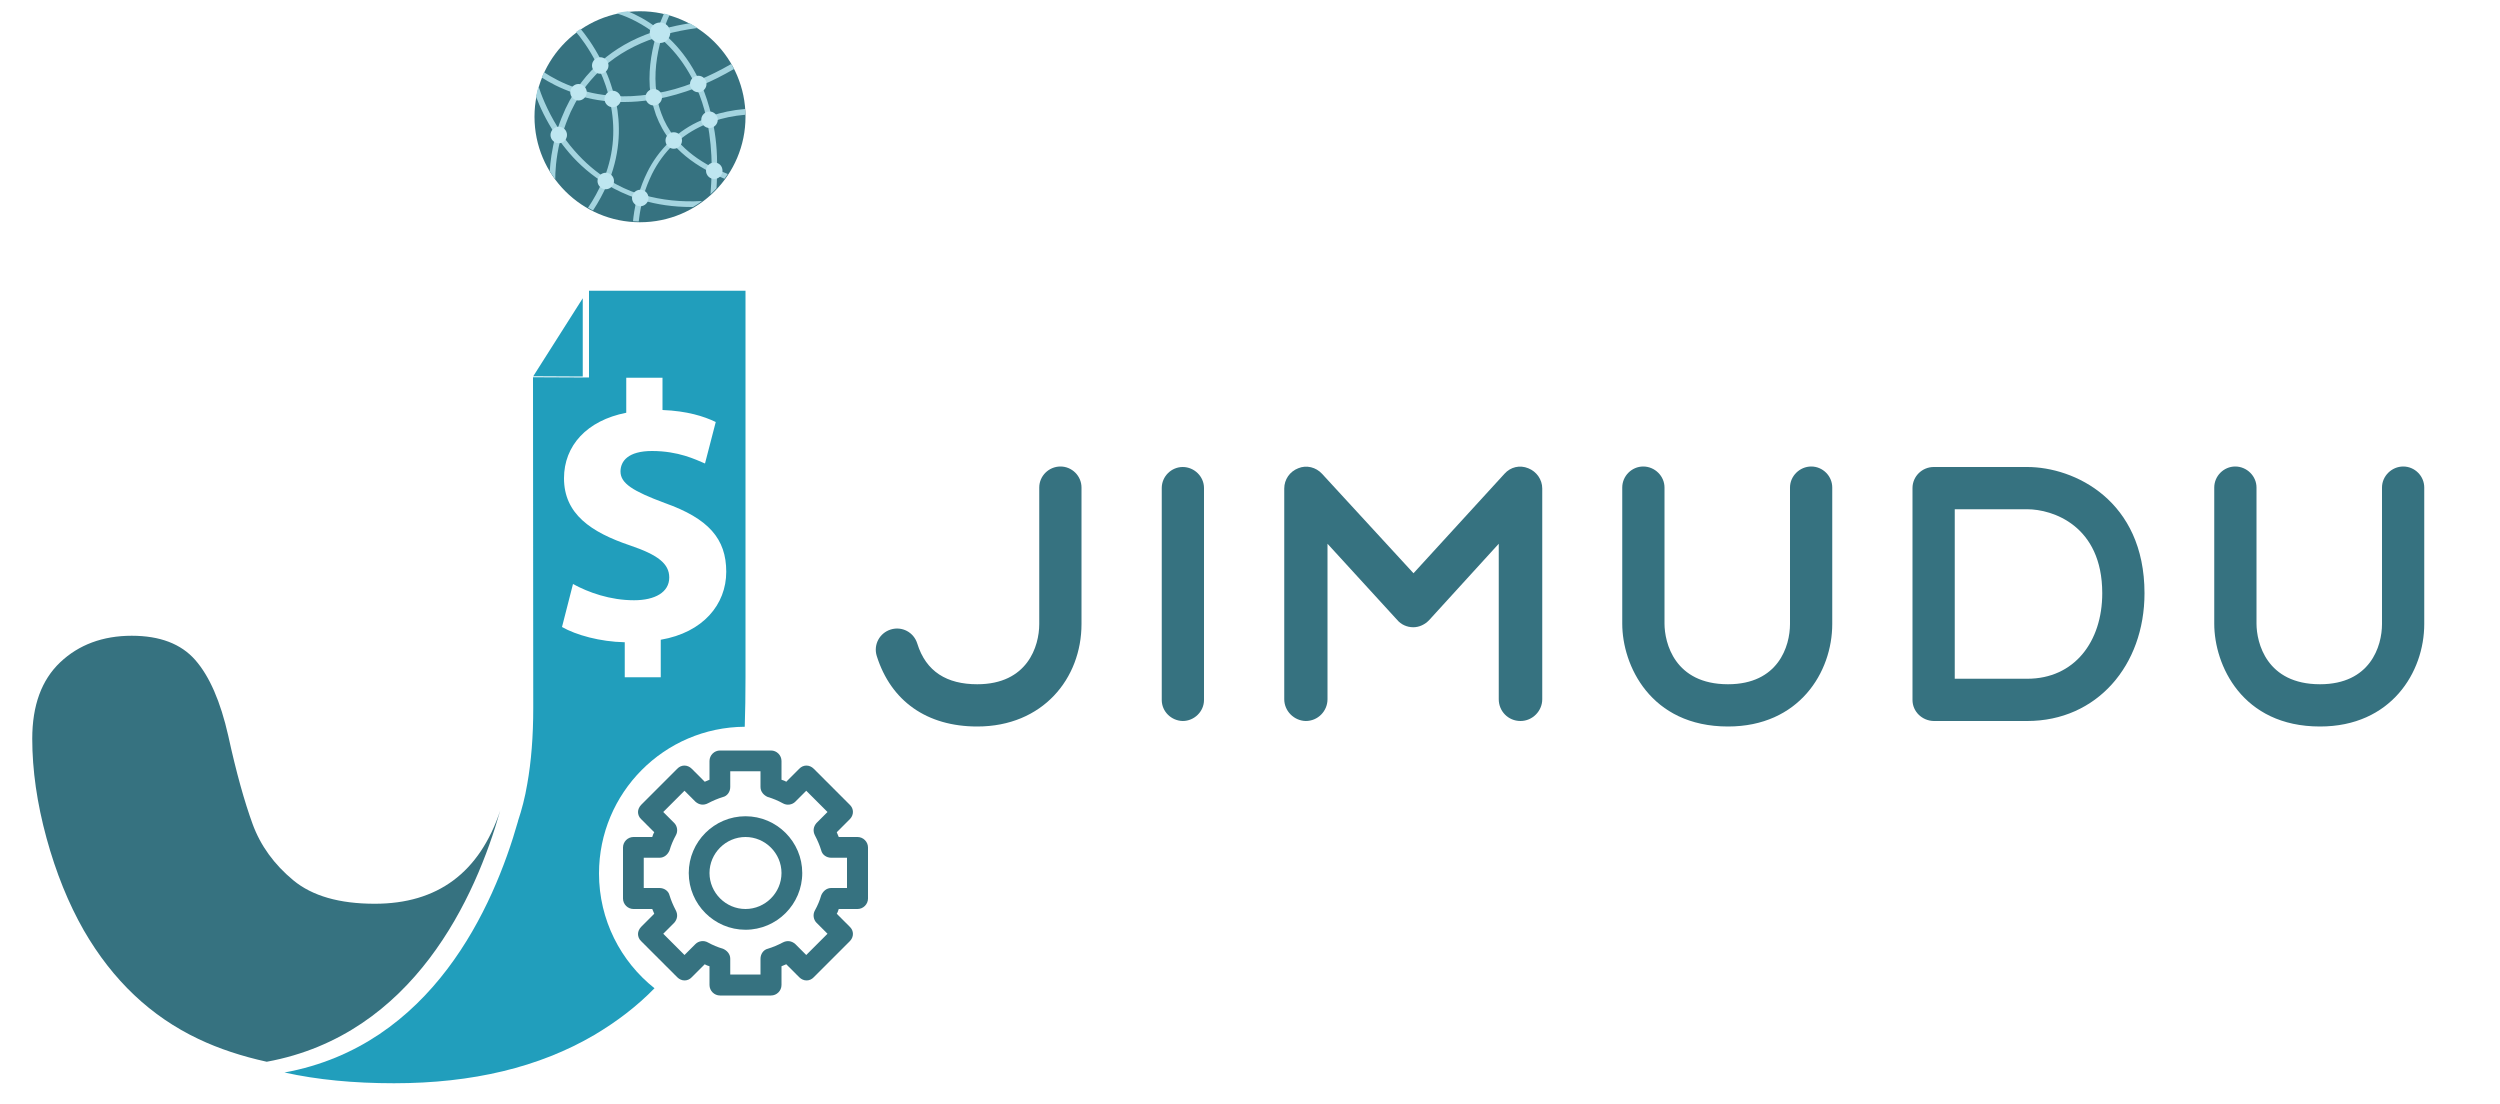
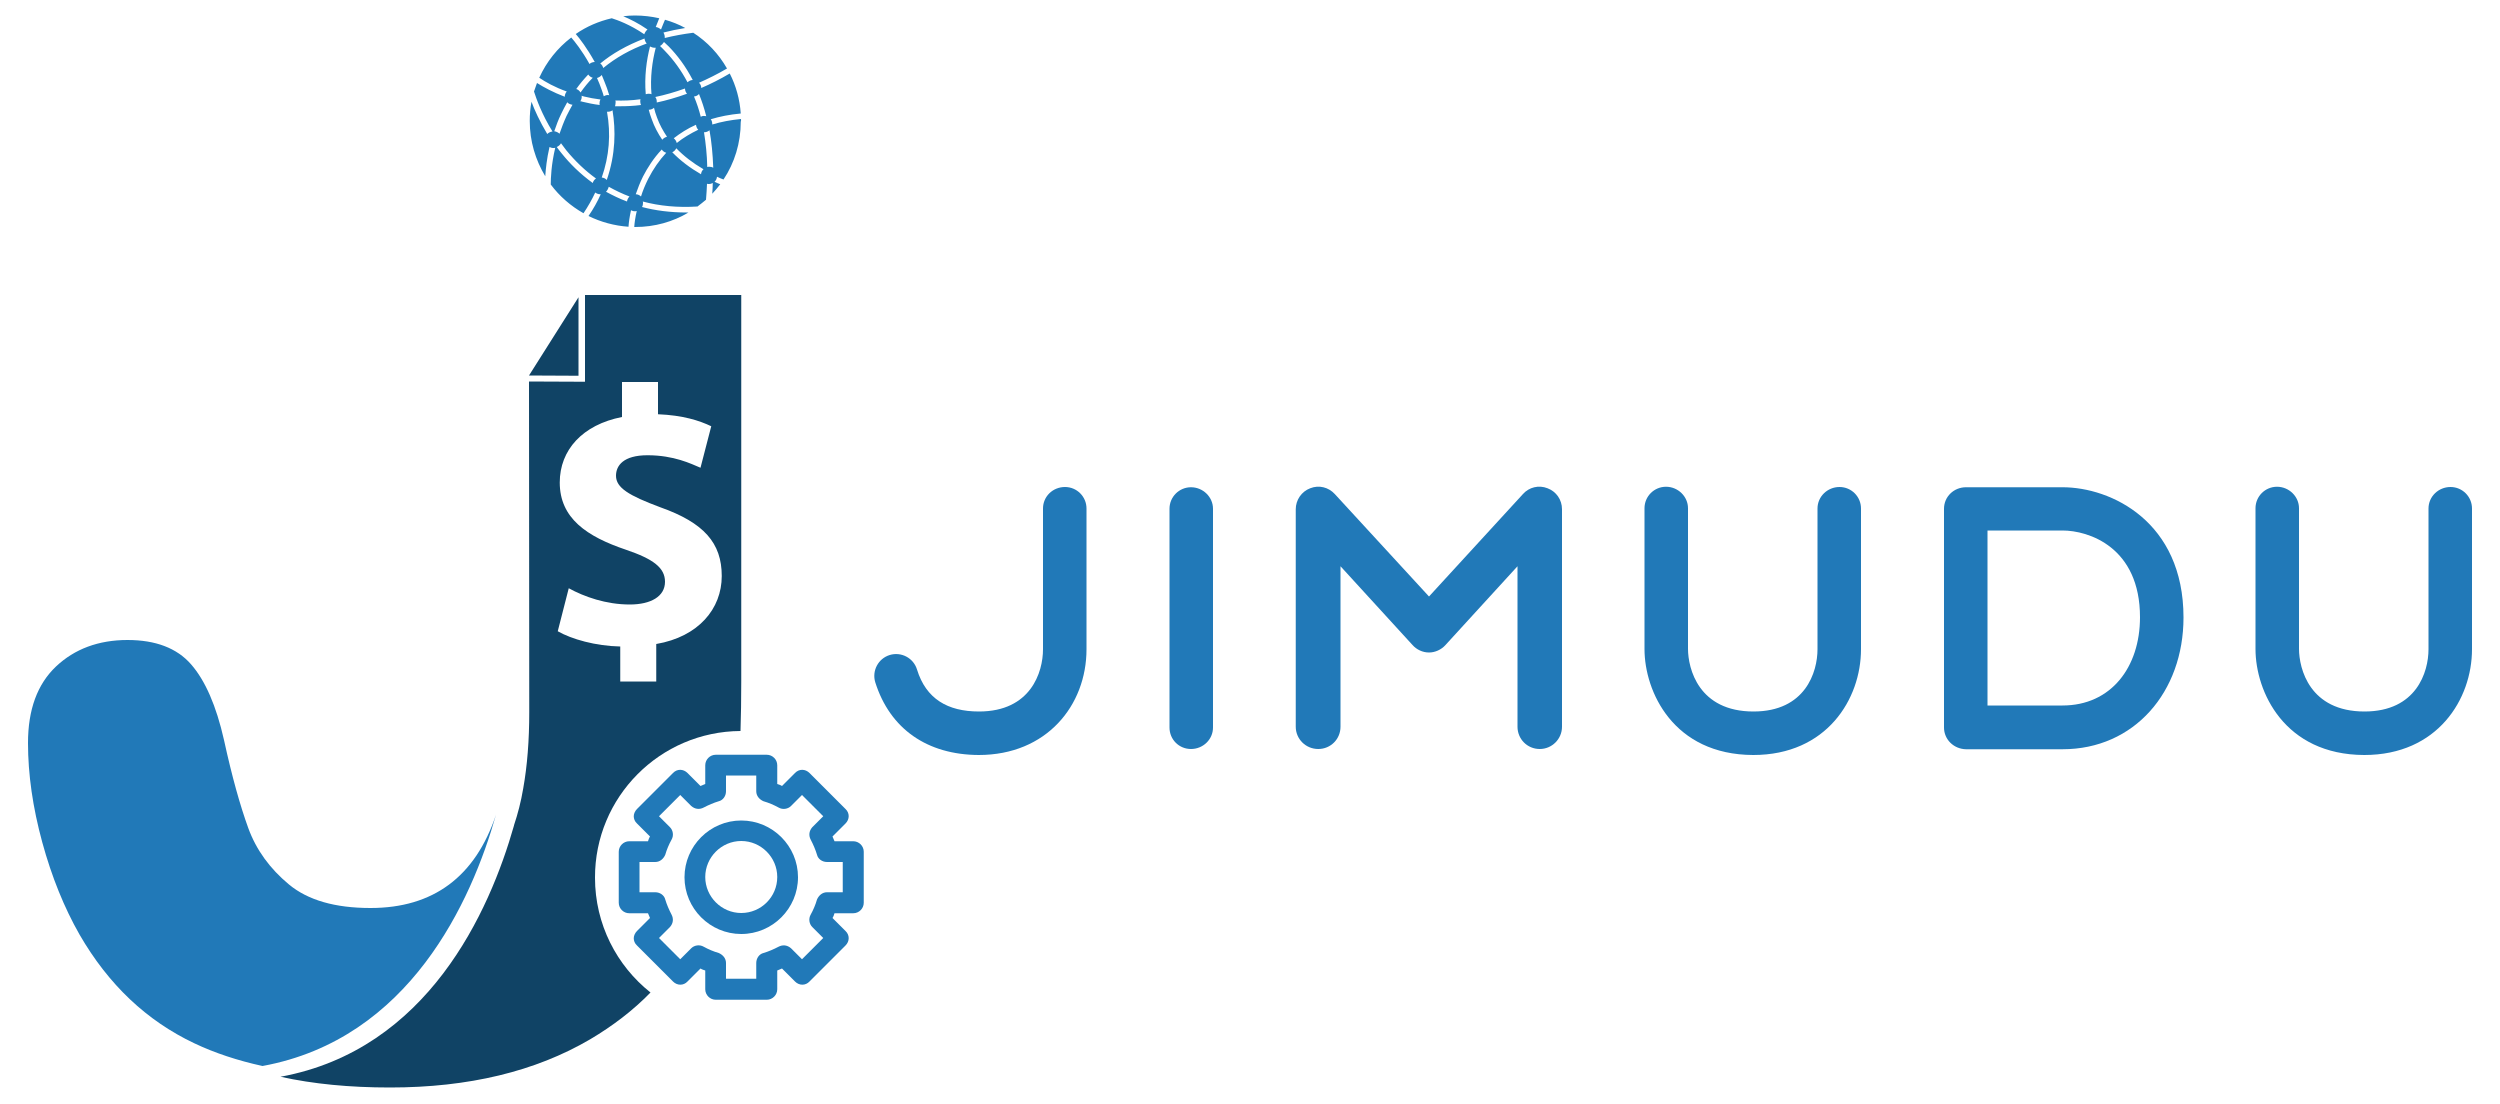
<svg xmlns="http://www.w3.org/2000/svg" version="1.1" id="Layer_1" x="0px" y="0px" viewBox="0 0 1000 441.2" style="enable-background:new 0 0 1000 441.2;" xml:space="preserve">
  <style type="text/css">
- 	.st0{fill:#219EBC;}
- 	.st1{fill:#367280;}
- 	.st2{fill:#A4D4DF;}
- 	.st3{fill:#BEE6F0;}
+ 	.st0{fill:#2179B8;}
+ 	.st1{fill:#104365;}
</style>
-   <polygon class="st0" points="233.1,119.3 233.1,150.6 213.3,150.5 " />
  <g>
    <g>
      <g>
-         <g>
-           <g>
-             <path class="st1" d="M343,334.8h-7.5c-0.2-0.6-0.6-1.3-0.8-1.9l5.2-5.2c1.7-1.7,1.7-4.2,0-5.8l-14.4-14.4       c-1.7-1.7-4.2-1.7-5.8,0l-5.2,5.2c-0.6-0.4-1.3-0.6-1.9-0.8v-7.5c0-2.3-1.9-4.2-4.2-4.2H288c-2.3,0-4.2,1.9-4.2,4.2v7.5       c-0.6,0.2-1.3,0.6-1.9,0.8l-5.2-5.2c-1.7-1.7-4.2-1.7-5.8,0l-14.4,14.4c-0.8,0.8-1.3,1.9-1.3,2.9s0.4,2.1,1.3,2.9l5.2,5.2       c-0.4,0.6-0.6,1.3-0.8,1.9h-7.5c-2.3,0-4.2,1.9-4.2,4.2v20.4c0,2.3,1.9,4.2,4.2,4.2h7.5c0.2,0.6,0.6,1.3,0.8,1.9l-5.2,5.2       c-0.8,0.8-1.3,1.9-1.3,2.9c0,1,0.4,2.1,1.3,2.9l14.4,14.4c1.7,1.7,4.2,1.7,5.8,0l5.2-5.2c0.6,0.4,1.3,0.6,1.9,0.8v7.5       c0,2.3,1.9,4.2,4.2,4.2h20.4c2.3,0,4.2-1.9,4.2-4.2v-7.5c0.6-0.2,1.3-0.6,1.9-0.8l5.2,5.2c1.7,1.7,4.2,1.7,5.8,0l14.4-14.4       c1.7-1.7,1.7-4.2,0-5.8l-5.2-5.2c0.4-0.6,0.6-1.3,0.8-1.9h7.5c2.3,0,4.2-1.9,4.2-4.2V339C347.2,336.7,345.3,334.8,343,334.8z        M338.8,355.2h-6.3c-1.9,0-3.3,1.3-4,2.9c-0.6,2.1-1.5,4.2-2.5,6c-1,1.7-0.6,3.8,0.6,5l4.4,4.4l-8.5,8.5l-4.4-4.4       c-1.5-1.3-3.3-1.5-5-0.6c-1.9,1-4,1.9-6,2.5c-1.7,0.4-2.9,2.1-2.9,4v6.3h-12.1l0,0v-6.3c0-1.9-1.3-3.3-2.9-4       c-2.1-0.6-4.2-1.5-6-2.5c-1.7-1-3.8-0.6-5,0.6l-4.4,4.4l-8.5-8.5l4.4-4.4c1.3-1.5,1.5-3.3,0.6-5c-1-1.9-1.9-4-2.5-6       c-0.4-1.7-2.1-2.9-4-2.9h-6.3v-12.1h6.3c1.9,0,3.3-1.3,4-2.9c0.6-2.1,1.5-4.2,2.5-6c1-1.7,0.6-3.8-0.6-5l-4.4-4.4l8.5-8.5       l4.4,4.4c1.5,1.3,3.3,1.5,5,0.6c1.9-1,4-1.9,6-2.5c1.7-0.4,2.9-2.1,2.9-4v-6.3h12.1v6.3c0,1.9,1.3,3.3,2.9,4       c2.1,0.6,4.2,1.5,6,2.5c1.7,1,3.8,0.6,5-0.6l4.4-4.4l8.5,8.5l-4.4,4.4c-1.3,1.5-1.5,3.3-0.6,5c1,1.9,1.9,4,2.5,6       c0.4,1.7,2.1,2.9,4,2.9h6.3V355.2L338.8,355.2z" />
-             <path class="st1" d="M298.2,326.5c-12.5,0-22.7,10.2-22.7,22.7c0,12.5,10.2,22.7,22.7,22.7s22.7-10.2,22.7-22.7       S310.7,326.5,298.2,326.5z M298.2,363.6c-7.9,0-14.4-6.5-14.4-14.4c0-7.9,6.5-14.4,14.4-14.4c7.9,0,14.4,6.5,14.4,14.4       C312.6,357.1,306.1,363.6,298.2,363.6z" />
-           </g>
-         </g>
-       </g>
-       <path class="st1" d="M200.1,324.2c-9.8,34.5-34.5,89.7-93.4,100.5c-10-2.2-19.1-5.2-27.3-9.1c-19-9-34.3-23.4-45.9-43.5    c-6.1-10.7-11.1-23-14.9-36.9c-3.8-13.9-5.7-27.2-5.7-39.7c0-13.3,3.7-23.5,11.2-30.6c7.4-7,17-10.6,28.6-10.6    c11.2,0,19.7,3.2,25.4,9.7c5.7,6.5,10.1,16.6,13.2,30.3c3.2,14.7,6.5,26.4,9.7,35.2c3.2,8.8,8.7,16.3,16.3,22.6    c7.6,6.3,18.5,9.4,32.6,9.4C175,361.5,191.8,349.1,200.1,324.2z" />
-       <path class="st0" d="M297.9,290.7c0.2-6.2,0.3-12.8,0.3-19.8l0-154.6h-62.6V151l-22.4-0.1l0.1,132.3c0,11.3-0.8,21.4-2.4,30.4    c-0.9,5.4-2.2,10.3-3.7,14.8c0,0,0,0.1,0,0.1c-9.8,34.5-34.5,89.7-93.4,100.5c13.1,2.9,27.7,4.3,43.8,4.3    c31.4,0,58.1-6.4,80.1-19.3c9.1-5.4,17.2-11.6,24.1-18.7c-13.5-10.7-22.2-27.3-22.2-45.9C239.6,317.1,265.7,290.9,297.9,290.7z     M224.8,250.8l4.4-17.2c6.2,3.4,14.9,6.5,24.4,6.5c8.4,0,14.1-3.2,14.1-9.1c0-5.6-4.7-9.1-15.6-12.8    c-15.7-5.3-26.5-12.6-26.5-26.9c0-13,9.1-23.1,24.9-26.2v-14H265V164c9.9,0.4,16.5,2.5,21.3,4.8l-4.3,16.6c-3.8-1.6-10.6-5-21.2-5    c-9.6,0-12.6,4.1-12.6,8.2c0,4.8,5.1,7.9,17.7,12.6c17.5,6.2,24.6,14.3,24.6,27.5c0,13.1-9.3,24.3-26.2,27.2v15h-14.4v-14    C240,256.7,230.4,254,224.8,250.8z" />
-     </g>
-     <g>
-       <path class="st1" d="M256,4.5c-23.3,0-42.2,18.9-42.2,42.2c0,23.3,18.9,42.2,42.2,42.2c23.3,0,42.2-18.9,42.2-42.2    C298.2,23.4,279.3,4.5,256,4.5z" />
-       <path class="st2" d="M285.1,48.6c4-1.4,8.3-2.3,13-2.7c0-0.8,0-1.5-0.1-2.3c-5,0.4-9.5,1.4-13.4,2.7c-1.1-4.5-2.4-8.6-4-12.2    c4.2-1.7,8.5-3.9,13-6.5c-0.3-0.7-0.7-1.3-1.1-2c-4.5,2.6-8.8,4.7-12.9,6.4c-3.1-6.5-6.8-11.4-10.4-15.1c-1.1-1.1-2.2-2.2-3.3-3.1    c4.1-1.1,8.5-2,13.1-2.6c-1-0.7-2-1.3-3.1-1.9c-3.7,0.6-7.1,1.3-10.3,2.2c0.8-2.2,1.5-4,2.2-5.5c-0.7-0.2-1.5-0.4-2.2-0.6    c-0.7,1.6-1.6,3.7-2.4,6.1c-4.5-3.5-8.9-5.7-12.1-7c-1.6,0.2-3.1,0.4-4.6,0.8c2.5,0.7,8.3,2.8,14.7,7.5c-8.6,2.9-15.3,7-20.6,11.6    c-3.3-6.5-6.8-11-8.4-12.9c-0.6,0.4-1.2,0.9-1.8,1.3c1.5,1.7,5.2,6.4,8.5,13.1c-3.2,3-5.9,6.2-8,9.4c-5.9-1.9-10.4-4.5-13.3-6.4    c-0.3,0.7-0.6,1.4-0.9,2.1c2.9,1.9,7.3,4.3,12.9,6.2c-1.3,2.1-2.4,4.2-3.4,6.3c-1.2,2.6-2.2,5.1-3,7.6c-4.5-7.2-6.9-13.7-7.8-16.6    c-0.4,1.3-0.7,2.7-1,4.1c1.4,3.8,3.9,9.4,7.9,15.4c-1.6,5.8-2.2,11-2.4,14.5c0.7,1.1,1.4,2.2,2.2,3.2c0-2.6,0.2-8.3,1.9-15.2    c0.7,1,1.5,2,2.3,3c3.6,4.5,8.4,9.2,14.6,13.2c-1.5,3.5-3.4,7-5.7,10.4c0.7,0.4,1.3,0.7,2,1.1c2.3-3.5,4.1-6.9,5.6-10.3    c3.6,2.1,7.6,4,12,5.5c-1,3.8-1.4,7-1.6,9.1c0.8,0,1.5,0.1,2.3,0.1c0.2-1.9,0.6-4.9,1.5-8.5c5.8,1.7,12.2,2.7,19.5,2.7    c0.2,0,0.5,0,0.7,0c1.2-0.7,2.5-1.5,3.6-2.4c-8.4,0.5-16.2-0.4-23.3-2.4c0.8-2.7,1.9-5.5,3.3-8.4c2.3-4.6,5.2-8.5,8.6-11.8    c3.9,4.4,9,8.2,15.2,11.3c0,2.8-0.2,5.7-0.4,8.6c0.8-0.8,1.7-1.6,2.4-2.4c0.1-1.8,0.2-3.5,0.2-5.1c1,0.4,2,0.9,3,1.3    c0.5-0.6,0.9-1.3,1.3-1.9c-1.5-0.6-2.9-1.2-4.3-1.9C287,60.7,286.3,54.3,285.1,48.6z M264.5,15.6c1.1,0.9,2.1,1.9,3.2,3    c4,4.1,7.3,9,10,14.4c-5.3,2.1-10.4,3.5-15.1,4.3C261.5,29.5,262.7,21.8,264.5,15.6z M262.2,15.1c-1.8,6.4-3.1,14.4-2,22.6    c-5.3,0.8-10.1,1-14.5,0.7c-0.4-1.7-0.9-3.3-1.4-4.8c-0.8-2.5-1.8-4.8-2.8-6.9C247.3,21.6,254.2,17.8,262.2,15.1z M239.9,28.3    c0.9,1.9,1.7,3.9,2.4,6c0.4,1.3,0.8,2.6,1.2,3.9c-3-0.3-5.8-0.8-8.2-1.4c-0.7-0.2-1.5-0.4-2.2-0.6    C235.1,33.4,237.4,30.7,239.9,28.3z M241.8,70.9c-5-3.3-9.5-7.5-13.6-12.5c-1.2-1.5-2.3-3-3.3-4.5c0.8-2.9,2-6,3.4-9.2    c1.1-2.3,2.2-4.4,3.5-6.4c0.9,0.3,1.8,0.5,2.8,0.8c2.8,0.7,5.9,1.2,9.4,1.5C246.3,50.9,245.6,61.1,241.8,70.9z M258.9,68.9    c-1.5,3-2.6,6-3.4,8.7c-4.2-1.4-8.1-3.2-11.8-5.5c4.6-11.8,4.5-22.6,2.7-31.4c1.1,0.1,2.2,0.1,3.4,0.1c3.4,0,7.1-0.3,10.9-0.9    c0.4,2,1,4.1,1.7,6.1c1.4,3.7,3.3,7.2,5.8,10.3C263.9,60.4,260.9,64.8,258.9,68.9z M269.8,54.8c-2.3-2.9-4.1-6.1-5.3-9.5    c-0.7-1.9-1.2-3.8-1.6-5.7c4.9-0.9,10.1-2.4,15.7-4.5c1.7,3.8,3,7.8,4,12.2C277.4,49.2,273.2,51.9,269.8,54.8z M271.2,56.5    c3.4-3,7.4-5.3,11.8-7.1c1.1,5.4,1.6,11.2,1.7,17.4C279.2,63.9,274.7,60.5,271.2,56.5z" />
-       <g>
-         <path class="st3" d="M283.8,44.6c-1.8,0-3.3,1.5-3.3,3.3c0,1.8,1.5,3.3,3.3,3.3c1.8,0,3.3-1.5,3.3-3.3     C287.1,46.1,285.6,44.6,283.8,44.6z" />
-         <path class="st3" d="M269.5,52.9c-1.8,0-3.3,1.5-3.3,3.3c0,1.8,1.5,3.3,3.3,3.3c1.8,0,3.3-1.5,3.3-3.3     C272.8,54.4,271.4,52.9,269.5,52.9z" />
-         <path class="st3" d="M256.1,75.9c-1.8,0-3.3,1.5-3.3,3.3c0,1.8,1.5,3.3,3.3,3.3s3.3-1.5,3.3-3.3C259.4,77.4,258,75.9,256.1,75.9z     " />
-         <path class="st3" d="M242.3,69.1c-1.8,0-3.3,1.5-3.3,3.3s1.5,3.3,3.3,3.3c1.8,0,3.3-1.5,3.3-3.3     C245.6,70.6,244.1,69.1,242.3,69.1z" />
-         <path class="st3" d="M223.5,50.7c-1.8,0-3.3,1.5-3.3,3.3c0,1.8,1.5,3.3,3.3,3.3c1.8,0,3.3-1.5,3.3-3.3     C226.8,52.2,225.4,50.7,223.5,50.7z" />
-         <path class="st3" d="M231.4,33.6c-1.8,0-3.3,1.5-3.3,3.3c0,1.8,1.5,3.3,3.3,3.3c1.8,0,3.3-1.5,3.3-3.3     C234.7,35.1,233.2,33.6,231.4,33.6z" />
-         <path class="st3" d="M245.1,36.3c-1.8,0-3.3,1.5-3.3,3.3c0,1.8,1.5,3.3,3.3,3.3c1.8,0,3.3-1.5,3.3-3.3     C248.4,37.8,246.9,36.3,245.1,36.3z" />
-         <path class="st3" d="M240.1,22.9c-1.8,0-3.3,1.5-3.3,3.3c0,1.8,1.5,3.3,3.3,3.3c1.8,0,3.3-1.5,3.3-3.3     C243.4,24.4,241.9,22.9,240.1,22.9z" />
-         <path class="st3" d="M264,9c-2.3,0-4.1,1.9-4.1,4.1c0,2.3,1.9,4.1,4.1,4.1c2.3,0,4.1-1.9,4.1-4.1C268.1,10.8,266.3,9,264,9z" />
-         <path class="st3" d="M261.5,35.6c-1.8,0-3.3,1.5-3.3,3.3c0,1.8,1.5,3.3,3.3,3.3s3.3-1.5,3.3-3.3C264.8,37,263.3,35.6,261.5,35.6z     " />
-         <path class="st3" d="M279.3,30.3c-1.8,0-3.3,1.5-3.3,3.3c0,1.8,1.5,3.3,3.3,3.3c1.8,0,3.3-1.5,3.3-3.3     C282.6,31.8,281.2,30.3,279.3,30.3z" />
-         <path class="st3" d="M285.7,65c-1.8,0-3.3,1.5-3.3,3.3c0,1.8,1.5,3.3,3.3,3.3c1.8,0,3.3-1.5,3.3-3.3C289,66.4,287.6,65,285.7,65z     " />
+         <path class="st0" d="M341.3,336.5h-7.5c-0.2-0.6-0.6-1.3-0.8-1.9l5.2-5.2c1.7-1.7,1.7-4.2,0-5.8l-14.4-14.4     c-1.7-1.7-4.2-1.7-5.8,0l-5.2,5.2c-0.6-0.4-1.3-0.6-1.9-0.8v-7.5c0-2.3-1.9-4.2-4.2-4.2h-20.4c-2.3,0-4.2,1.9-4.2,4.2v7.5     c-0.6,0.2-1.3,0.6-1.9,0.8l-5.2-5.2c-1.7-1.7-4.2-1.7-5.8,0l-14.4,14.4c-0.8,0.8-1.3,1.9-1.3,2.9s0.4,2.1,1.3,2.9l5.2,5.2     c-0.4,0.6-0.6,1.3-0.8,1.9h-7.5c-2.3,0-4.2,1.9-4.2,4.2v20.4c0,2.3,1.9,4.2,4.2,4.2h7.5c0.2,0.6,0.6,1.3,0.8,1.9l-5.2,5.2     c-0.8,0.8-1.3,1.9-1.3,2.9c0,1,0.4,2.1,1.3,2.9l14.4,14.4c1.7,1.7,4.2,1.7,5.8,0l5.2-5.2c0.6,0.4,1.3,0.6,1.9,0.8v7.5     c0,2.3,1.9,4.2,4.2,4.2h20.4c2.3,0,4.2-1.9,4.2-4.2v-7.5c0.6-0.2,1.3-0.6,1.9-0.8l5.2,5.2c1.7,1.7,4.2,1.7,5.8,0l14.4-14.4     c1.7-1.7,1.7-4.2,0-5.8l-5.2-5.2c0.4-0.6,0.6-1.3,0.8-1.9h7.5c2.3,0,4.2-1.9,4.2-4.2v-20.4C345.5,338.4,343.6,336.5,341.3,336.5z      M337.1,356.9h-6.3c-1.9,0-3.3,1.3-4,2.9c-0.6,2.1-1.5,4.2-2.5,6c-1,1.7-0.6,3.8,0.6,5l4.4,4.4l-8.5,8.5l-4.4-4.4     c-1.5-1.3-3.3-1.5-5-0.6c-1.9,1-4,1.9-6,2.5c-1.7,0.4-2.9,2.1-2.9,4v6.3h-12.1l0,0v-6.3c0-1.9-1.3-3.3-2.9-4     c-2.1-0.6-4.2-1.5-6-2.5c-1.7-1-3.8-0.6-5,0.6l-4.4,4.4l-8.5-8.5l4.4-4.4c1.3-1.5,1.5-3.3,0.6-5c-1-1.9-1.9-4-2.5-6     c-0.4-1.7-2.1-2.9-4-2.9h-6.3v-12.1h6.3c1.9,0,3.3-1.3,4-2.9c0.6-2.1,1.5-4.2,2.5-6c1-1.7,0.6-3.8-0.6-5l-4.4-4.4l8.5-8.5     l4.4,4.4c1.5,1.3,3.3,1.5,5,0.6c1.9-1,4-1.9,6-2.5c1.7-0.4,2.9-2.1,2.9-4v-6.3h12.1v6.3c0,1.9,1.3,3.3,2.9,4     c2.1,0.6,4.2,1.5,6,2.5c1.7,1,3.8,0.6,5-0.6l4.4-4.4l8.5,8.5l-4.4,4.4c-1.3,1.5-1.5,3.3-0.6,5c1,1.9,1.9,4,2.5,6     c0.4,1.7,2.1,2.9,4,2.9h6.3V356.9L337.1,356.9z" />
+         <path class="st0" d="M296.5,328.2c-12.5,0-22.7,10.2-22.7,22.7c0,12.5,10.2,22.7,22.7,22.7s22.7-10.2,22.7-22.7     S309,328.2,296.5,328.2z M296.5,365.2c-7.9,0-14.4-6.5-14.4-14.4c0-7.9,6.5-14.4,14.4-14.4s14.4,6.5,14.4,14.4     C310.9,358.8,304.4,365.2,296.5,365.2z" />
      </g>
    </g>
  </g>
  <g>
-     <path class="st1" d="M350.7,262.4c-1.4-4.5,1.1-9.2,5.6-10.6c4.5-1.4,9.2,1.1,10.6,5.6c3.5,11.3,11.9,16.3,24,16.3   c20.1,0,24.8-15.2,24.8-24.1V195c0-4.6,3.8-8.4,8.5-8.4c4.6,0,8.4,3.8,8.4,8.4v54.6c0,21.8-15.5,41-41.7,41   C370.8,290.6,356.4,280.5,350.7,262.4z" />
-     <path class="st1" d="M464.7,280v-84.8c0-4.6,3.8-8.4,8.4-8.4c4.6,0,8.5,3.8,8.5,8.4V280c0,4.6-3.9,8.4-8.5,8.4   C468.5,288.3,464.7,284.6,464.7,280z" />
-     <path class="st1" d="M513.7,279.7v-84.3c0-3.6,2.2-6.8,5.6-8.1c3.3-1.4,7.1-0.4,9.5,2.2l36.6,39.8l36.4-39.8   c2.4-2.7,6.1-3.6,9.5-2.2c3.3,1.3,5.6,4.5,5.6,8.1v84.3c0,4.7-3.9,8.7-8.7,8.7c-4.9,0-8.7-3.9-8.7-8.7v-62.2L571.7,248   c-1.7,1.8-4,2.9-6.4,2.9c-2.5,0-4.9-1.1-6.4-2.9L531,217.5v62.2c0,4.7-3.8,8.7-8.7,8.7C517.6,288.3,513.7,284.4,513.7,279.7z" />
-     <path class="st1" d="M648.9,249.5V195c0-4.6,3.8-8.4,8.4-8.4c4.6,0,8.5,3.8,8.5,8.4v54.4c0,7.7,4,24.3,25.4,24.3   c20.1,0,24.8-15.2,24.8-24.1V195c0-4.6,3.9-8.4,8.5-8.4s8.4,3.8,8.4,8.4v54.6c0,19.3-13.3,41-41.7,41   C660.1,290.6,648.9,266,648.9,249.5z" />
-     <path class="st1" d="M765,280v-84.8c0-4.6,3.8-8.4,8.5-8.4h37.4c18.8,0,46.9,13.3,46.9,50.5c0,28.9-19.1,51.1-46.9,51.1h-37.4   C768.8,288.3,765,284.6,765,280z M810.9,271.5c18.8,0,30-14.8,30-34.2c0-27.2-20-33.6-30-33.6h-29v67.8H810.9z" />
-     <path class="st1" d="M885.7,249.5V195c0-4.6,3.8-8.4,8.4-8.4c4.6,0,8.5,3.8,8.5,8.4v54.4c0,7.7,4,24.3,25.4,24.3   c20.1,0,24.8-15.2,24.8-24.1V195c0-4.6,3.9-8.4,8.5-8.4c4.6,0,8.4,3.8,8.4,8.4v54.6c0,19.3-13.3,41-41.7,41   C896.8,290.6,885.7,266,885.7,249.5z" />
+     <polygon class="st1" points="231.4,118.9 231.4,150.3 211.6,150.2  " />
+     <path class="st1" d="M296.2,292.4c0.2-6.2,0.3-12.8,0.3-19.8l0-154.6H234v34.7l-22.4-0.1l0.1,132.3c0,11.3-0.8,21.4-2.4,30.4   c-0.9,5.4-2.2,10.3-3.7,14.8c0,0,0,0.1,0,0.1c-9.8,34.5-34.5,89.7-93.4,100.5c13.1,2.9,27.7,4.3,43.8,4.3   c31.4,0,58.1-6.4,80.1-19.3c9.1-5.4,17.2-11.6,24.1-18.7c-13.5-10.7-22.2-27.3-22.2-45.9C237.9,318.8,264,292.6,296.2,292.4z    M223.1,252.5l4.4-17.2c6.2,3.4,14.9,6.5,24.4,6.5c8.4,0,14.1-3.2,14.1-9.1c0-5.6-4.7-9.1-15.6-12.8c-15.7-5.3-26.5-12.6-26.5-26.9   c0-13,9.1-23.1,24.9-26.2v-14h14.4v12.9c9.9,0.4,16.5,2.5,21.3,4.8l-4.3,16.6c-3.8-1.6-10.6-5-21.2-5c-9.6,0-12.6,4.1-12.6,8.2   c0,4.8,5.1,7.9,17.7,12.6c17.5,6.2,24.6,14.3,24.6,27.5c0,13.1-9.3,24.3-26.2,27.2v15h-14.4v-14   C238.3,258.4,228.7,255.7,223.1,252.5z" />
+   </g>
+   <path class="st0" d="M198.4,325.9c-9.8,34.5-34.5,89.7-93.4,100.5c-10-2.2-19.1-5.2-27.3-9.1c-19-9-34.3-23.4-45.9-43.5  c-6.1-10.7-11.1-23-14.9-36.9c-3.8-13.9-5.7-27.2-5.7-39.7c0-13.3,3.7-23.5,11.2-30.6c7.4-7,17-10.6,28.6-10.6  c11.2,0,19.7,3.2,25.4,9.7c5.7,6.5,10.1,16.6,13.2,30.3c3.2,14.7,6.5,26.4,9.7,35.2c3.2,8.8,8.7,16.3,16.3,22.6  c7.6,6.3,18.5,9.4,32.6,9.4C173.3,363.2,190.1,350.7,198.4,325.9z" />
+   <path class="st0" d="M296.4,47.6c-4.1,0.4-7.9,1.1-11.5,2.2c0-0.1,0-0.1,0-0.2c0-0.7-0.2-1.4-0.6-1.9c3.6-1.1,7.6-1.9,12-2.3  c-0.4-5.7-1.9-11.1-4.4-16c-3.9,2.3-7.7,4.2-11.4,5.8c0-0.8-0.3-1.5-0.9-2.1c3.6-1.6,7.3-3.4,11.2-5.7c-3.3-5.8-7.9-10.7-13.5-14.3  c-4,0.5-7.8,1.2-11.4,2.1c0-0.1,0-0.2,0-0.3c0-0.7-0.2-1.3-0.5-1.9c2.7-0.7,5.6-1.3,8.7-1.8c-2.5-1.4-5.3-2.5-8.1-3.3  c-0.5,1.1-1,2.4-1.6,3.9c-0.6-0.5-1.3-0.9-2.1-1c0.5-1.3,1-2.5,1.4-3.5c-3.1-0.7-6.4-1.1-9.7-1.1c-1.6,0-3.2,0.1-4.7,0.3  c2.6,1.1,6.1,2.8,9.7,5.3c-0.6,0.5-1,1.1-1.3,1.9c-5.7-3.9-10.8-5.7-13-6.4c-5.2,1.2-10.1,3.3-14.4,6.3c1.5,1.7,4.5,5.6,7.6,11.2  c0,0,0,0,0,0c-0.8,0-1.6,0.3-2.1,0.8c-3-5.4-6-9.1-7.3-10.6c-5.5,4.2-9.9,9.7-12.8,16.1c2.5,1.7,6.2,3.8,11,5.5  c-0.5,0.6-0.8,1.3-0.8,2.1c-4.7-1.8-8.4-3.8-11.1-5.5c-0.4,1.1-0.8,2.2-1.2,3.4c0.9,2.8,3.1,9.1,7.4,16c-0.8,0.1-1.5,0.4-2.1,1  c-3-5-5.1-9.6-6.3-12.9c-0.5,2.5-0.7,5.1-0.7,7.7c0,8.1,2.3,15.6,6.2,22.1c0.2-2.9,0.6-7,1.7-11.7c0.4,0.2,0.9,0.4,1.5,0.4  c0.3,0,0.6,0,0.8-0.1c-1.6,6.7-1.8,12.2-1.8,14.7c3.5,4.7,8,8.6,13.1,11.5c1.8-2.7,3.4-5.5,4.7-8.3c0.5,0.4,1.2,0.7,2,0.7  c0.1,0,0.1,0,0.2,0c-1.3,2.9-2.9,5.8-4.9,8.7c4.9,2.4,10.3,3.9,16,4.3c0.1-1.6,0.4-3.9,1-6.6c0.4,0.2,0.9,0.4,1.5,0.4  c0.3,0,0.5,0,0.8-0.1c-0.6,2.6-0.9,4.8-1,6.4c0.1,0,0.3,0,0.4,0c7.8,0,15.1-2.1,21.3-5.8c-0.2,0-0.5,0-0.7,0  c-6.6,0-12.6-0.8-17.9-2.2c0.3-0.5,0.4-1,0.4-1.6c0-0.2,0-0.4-0.1-0.6c6.7,1.8,14,2.5,21.9,2c1.2-0.9,2.3-1.8,3.4-2.7  c0.2-2.2,0.3-4.3,0.4-6.4c0.2,0.1,0.5,0.1,0.8,0.1c0.6,0,1.1-0.2,1.5-0.4c0,1.4-0.1,2.8-0.2,4.3c1.1-1.2,2.2-2.5,3.2-3.8  c-0.8-0.3-1.5-0.6-2.3-1c0.6-0.5,0.9-1.2,1-2c0.9,0.4,1.7,0.8,2.6,1.1c4.4-6.6,6.9-14.6,6.9-23.1C296.5,48.1,296.4,47.9,296.4,47.6z   M270.7,57.2c-0.2-0.8-0.6-1.4-1.2-1.9c2.6-2,5.5-3.9,8.9-5.4c0.1,0.8,0.4,1.5,0.9,2C276.2,53.4,273.3,55.1,270.7,57.2z M264.9,55.9  c-1.7-2.5-3.2-5.3-4.2-8.2c-0.5-1.3-0.9-2.6-1.2-3.8c0.8,0,1.6-0.3,2.1-0.8c0.3,1.3,0.7,2.6,1.2,3.9c1,2.8,2.4,5.3,4,7.7  C266,54.9,265.4,55.3,264.9,55.9z M242.7,72c-0.5-0.6-1.2-0.9-2-1c3-8.6,3.7-17.3,2.1-26.3c0.1,0,0.2,0,0.3,0c0.7,0,1.4-0.2,1.9-0.6  C246.3,52,246.3,61.6,242.7,72z M235.3,29.8c0.4,0.6,1,1.1,1.8,1.3c-1.8,1.8-3.4,3.8-4.9,5.9c-0.4-0.7-1-1.2-1.7-1.4  C231.9,33.6,233.5,31.7,235.3,29.8z M240.7,30c0.7,1.7,1.4,3.4,2.1,5.3c0.3,0.9,0.6,1.9,0.9,2.8c-0.2,0-0.3-0.1-0.5-0.1  c-0.6,0-1.2,0.2-1.7,0.5c-0.2-0.8-0.5-1.7-0.8-2.5c-0.6-1.7-1.2-3.3-1.9-4.8C239.5,31,240.2,30.6,240.7,30z M232.6,38.3  c0.3,0.1,0.7,0.2,1,0.3c2,0.5,4.2,0.9,6.6,1.2c-0.3,0.5-0.4,1-0.4,1.6c0,0.2,0,0.4,0.1,0.6c-2.5-0.3-4.8-0.8-6.9-1.3  c-0.3-0.1-0.6-0.2-0.9-0.2c0.4-0.5,0.6-1.2,0.6-1.9C232.6,38.5,232.6,38.4,232.6,38.3z M246.1,40.2c3.1,0.1,6.5,0,10.1-0.5  c-0.1,0.3-0.1,0.6-0.1,0.9c0,0.5,0.1,1,0.3,1.4c-3,0.4-5.8,0.5-8.5,0.5c-0.6,0-1.2,0-1.9,0c0.1-0.4,0.2-0.7,0.2-1.1  C246.3,40.9,246.3,40.6,246.1,40.2z M260,18.6c0.6,0.3,1.2,0.5,1.9,0.5c0.2,0,0.3,0,0.4,0c-1.4,5.4-2.3,11.9-1.7,18.6  c-0.4-0.2-0.8-0.2-1.2-0.2c-0.4,0-0.8,0.1-1.1,0.2C257.7,30.7,258.6,24.1,260,18.6z M274,35.4c0,0.8,0.3,1.5,0.8,2.1  c-4.2,1.5-8.3,2.7-12.1,3.5c0-0.1,0-0.2,0-0.4c0-0.7-0.2-1.3-0.6-1.8C265.9,38,269.8,36.9,274,35.4z M280.3,46.7  c-0.7-2.8-1.6-5.5-2.7-8.1c0.8-0.1,1.5-0.4,2-1c1.1,2.7,2.1,5.7,2.9,8.9c-0.3-0.1-0.5-0.1-0.8-0.1C281.2,46.3,280.7,46.5,280.3,46.7  z M267.6,18.7c3.3,3.4,6.6,7.7,9.5,13.3c-0.8,0-1.5,0.4-2.1,0.9c-2.5-4.7-5.5-8.9-9.1-12.6c-0.6-0.7-1.3-1.3-1.9-1.9  c0.7-0.4,1.2-1,1.6-1.6C266.2,17.4,266.9,18,267.6,18.7z M257.8,15.4c0.1,0.8,0.4,1.5,0.9,2c-6.6,2.4-12.4,5.7-17.4,9.8  c-0.2-0.7-0.6-1.4-1.2-1.8C244.8,21.5,250.7,18.1,257.8,15.4z M226.9,40.9c0.5,0.6,1.3,0.9,2.1,1c-0.8,1.5-1.7,3-2.4,4.5  c-1.1,2.4-2,4.8-2.8,7.1c-0.5-0.5-1.3-0.9-2.1-1c0.8-2.3,1.6-4.6,2.8-7C225.2,44,226,42.5,226.9,40.9z M224.7,61.4  c-0.7-0.9-1.4-1.7-2-2.6c0.7-0.3,1.3-0.8,1.7-1.5c0.7,0.9,1.4,1.9,2.1,2.8c3.6,4.4,7.6,8.2,11.9,11.3c-0.6,0.4-1.1,1-1.3,1.8  C232,69.5,227.9,65.4,224.7,61.4z M243.5,74.7c2.7,1.5,5.4,2.8,8.3,3.9c-0.5,0.5-0.9,1.2-1,2c-3-1.1-5.8-2.5-8.4-3.9  C243,76.1,243.3,75.4,243.5,74.7z M256.4,78.6c-0.5-0.5-1.3-0.9-2.1-0.9c0.8-2.3,1.7-4.7,2.9-7.1c1.8-3.5,4.2-7.3,7.5-10.8  c0.4,0.6,1,1.1,1.8,1.3c-2.8,3-5.2,6.5-7.2,10.4C258.1,73.9,257.1,76.3,256.4,78.6z M268.9,60.9c0.7-0.3,1.3-0.9,1.6-1.6  c3,3.1,6.6,5.9,10.9,8.4c-0.6,0.5-0.9,1.2-1,2C275.9,67.1,272.1,64.2,268.9,60.9z M282.9,66.8c-0.1-4.9-0.6-9.5-1.3-13.9  c0,0,0.1,0,0.1,0c0.8,0,1.5-0.3,2.1-0.8c0.8,4.5,1.3,9.5,1.5,15c-0.5-0.3-1-0.4-1.6-0.4C283.4,66.7,283.2,66.7,282.9,66.8z" />
+   <g>
+     <path class="st0" d="M350.1,272.9c-1.4-4.6,1.2-9.5,5.8-10.9c4.6-1.4,9.5,1.2,10.9,5.8c3.6,11.7,12.2,16.8,24.8,16.8   c20.7,0,25.6-15.7,25.6-24.9v-56.3c0-4.8,3.9-8.6,8.8-8.6c4.8,0,8.6,3.9,8.6,8.6v56.3c0,22.5-16,42.3-43.1,42.3   C370.9,301.9,356,291.6,350.1,272.9z" />
+     <path class="st0" d="M467.8,291v-87.5c0-4.8,3.9-8.6,8.6-8.6c4.8,0,8.8,3.9,8.8,8.6V291c0,4.8-4,8.6-8.8,8.6   C471.6,299.6,467.8,295.8,467.8,291z" />
+     <path class="st0" d="M518.3,290.7v-87c0-3.7,2.3-7.1,5.8-8.4c3.5-1.4,7.3-0.4,9.8,2.3l37.7,41l37.6-41c2.4-2.7,6.3-3.7,9.8-2.3   c3.5,1.3,5.8,4.6,5.8,8.4v87c0,4.9-4,8.9-8.9,8.9c-5,0-8.9-4-8.9-8.9v-64.2L578.2,258c-1.7,1.9-4.2,3-6.6,3c-2.6,0-5-1.2-6.6-3   l-28.8-31.5v64.2c0,4.9-3.9,8.9-8.9,8.9C522.3,299.6,518.3,295.6,518.3,290.7z" />
+     <path class="st0" d="M657.8,259.6v-56.3c0-4.8,3.9-8.6,8.6-8.6c4.8,0,8.8,3.9,8.8,8.6v56.2c0,7.9,4.2,25.1,26.2,25.1   c20.7,0,25.6-15.7,25.6-24.9v-56.3c0-4.8,4-8.6,8.8-8.6c4.8,0,8.6,3.9,8.6,8.6v56.3c0,19.9-13.7,42.3-43.1,42.3   C669.3,301.9,657.8,276.6,657.8,259.6z" />
+     <path class="st0" d="M777.6,291v-87.5c0-4.8,3.9-8.6,8.8-8.6H825c19.4,0,48.4,13.7,48.4,52.1c0,29.8-19.7,52.7-48.4,52.7h-38.6   C781.5,299.6,777.6,295.8,777.6,291z M825,282.2c19.4,0,31-15.3,31-35.3c0-28.1-20.6-34.7-31-34.7H795v70H825z" />
+     <path class="st0" d="M902.2,259.6v-56.3c0-4.8,3.9-8.6,8.6-8.6c4.8,0,8.8,3.9,8.8,8.6v56.2c0,7.9,4.2,25.1,26.2,25.1   c20.7,0,25.6-15.7,25.6-24.9v-56.3c0-4.8,4-8.6,8.8-8.6c4.8,0,8.6,3.9,8.6,8.6v56.3c0,19.9-13.7,42.3-43.1,42.3   C913.7,301.9,902.2,276.6,902.2,259.6z" />
  </g>
</svg>
